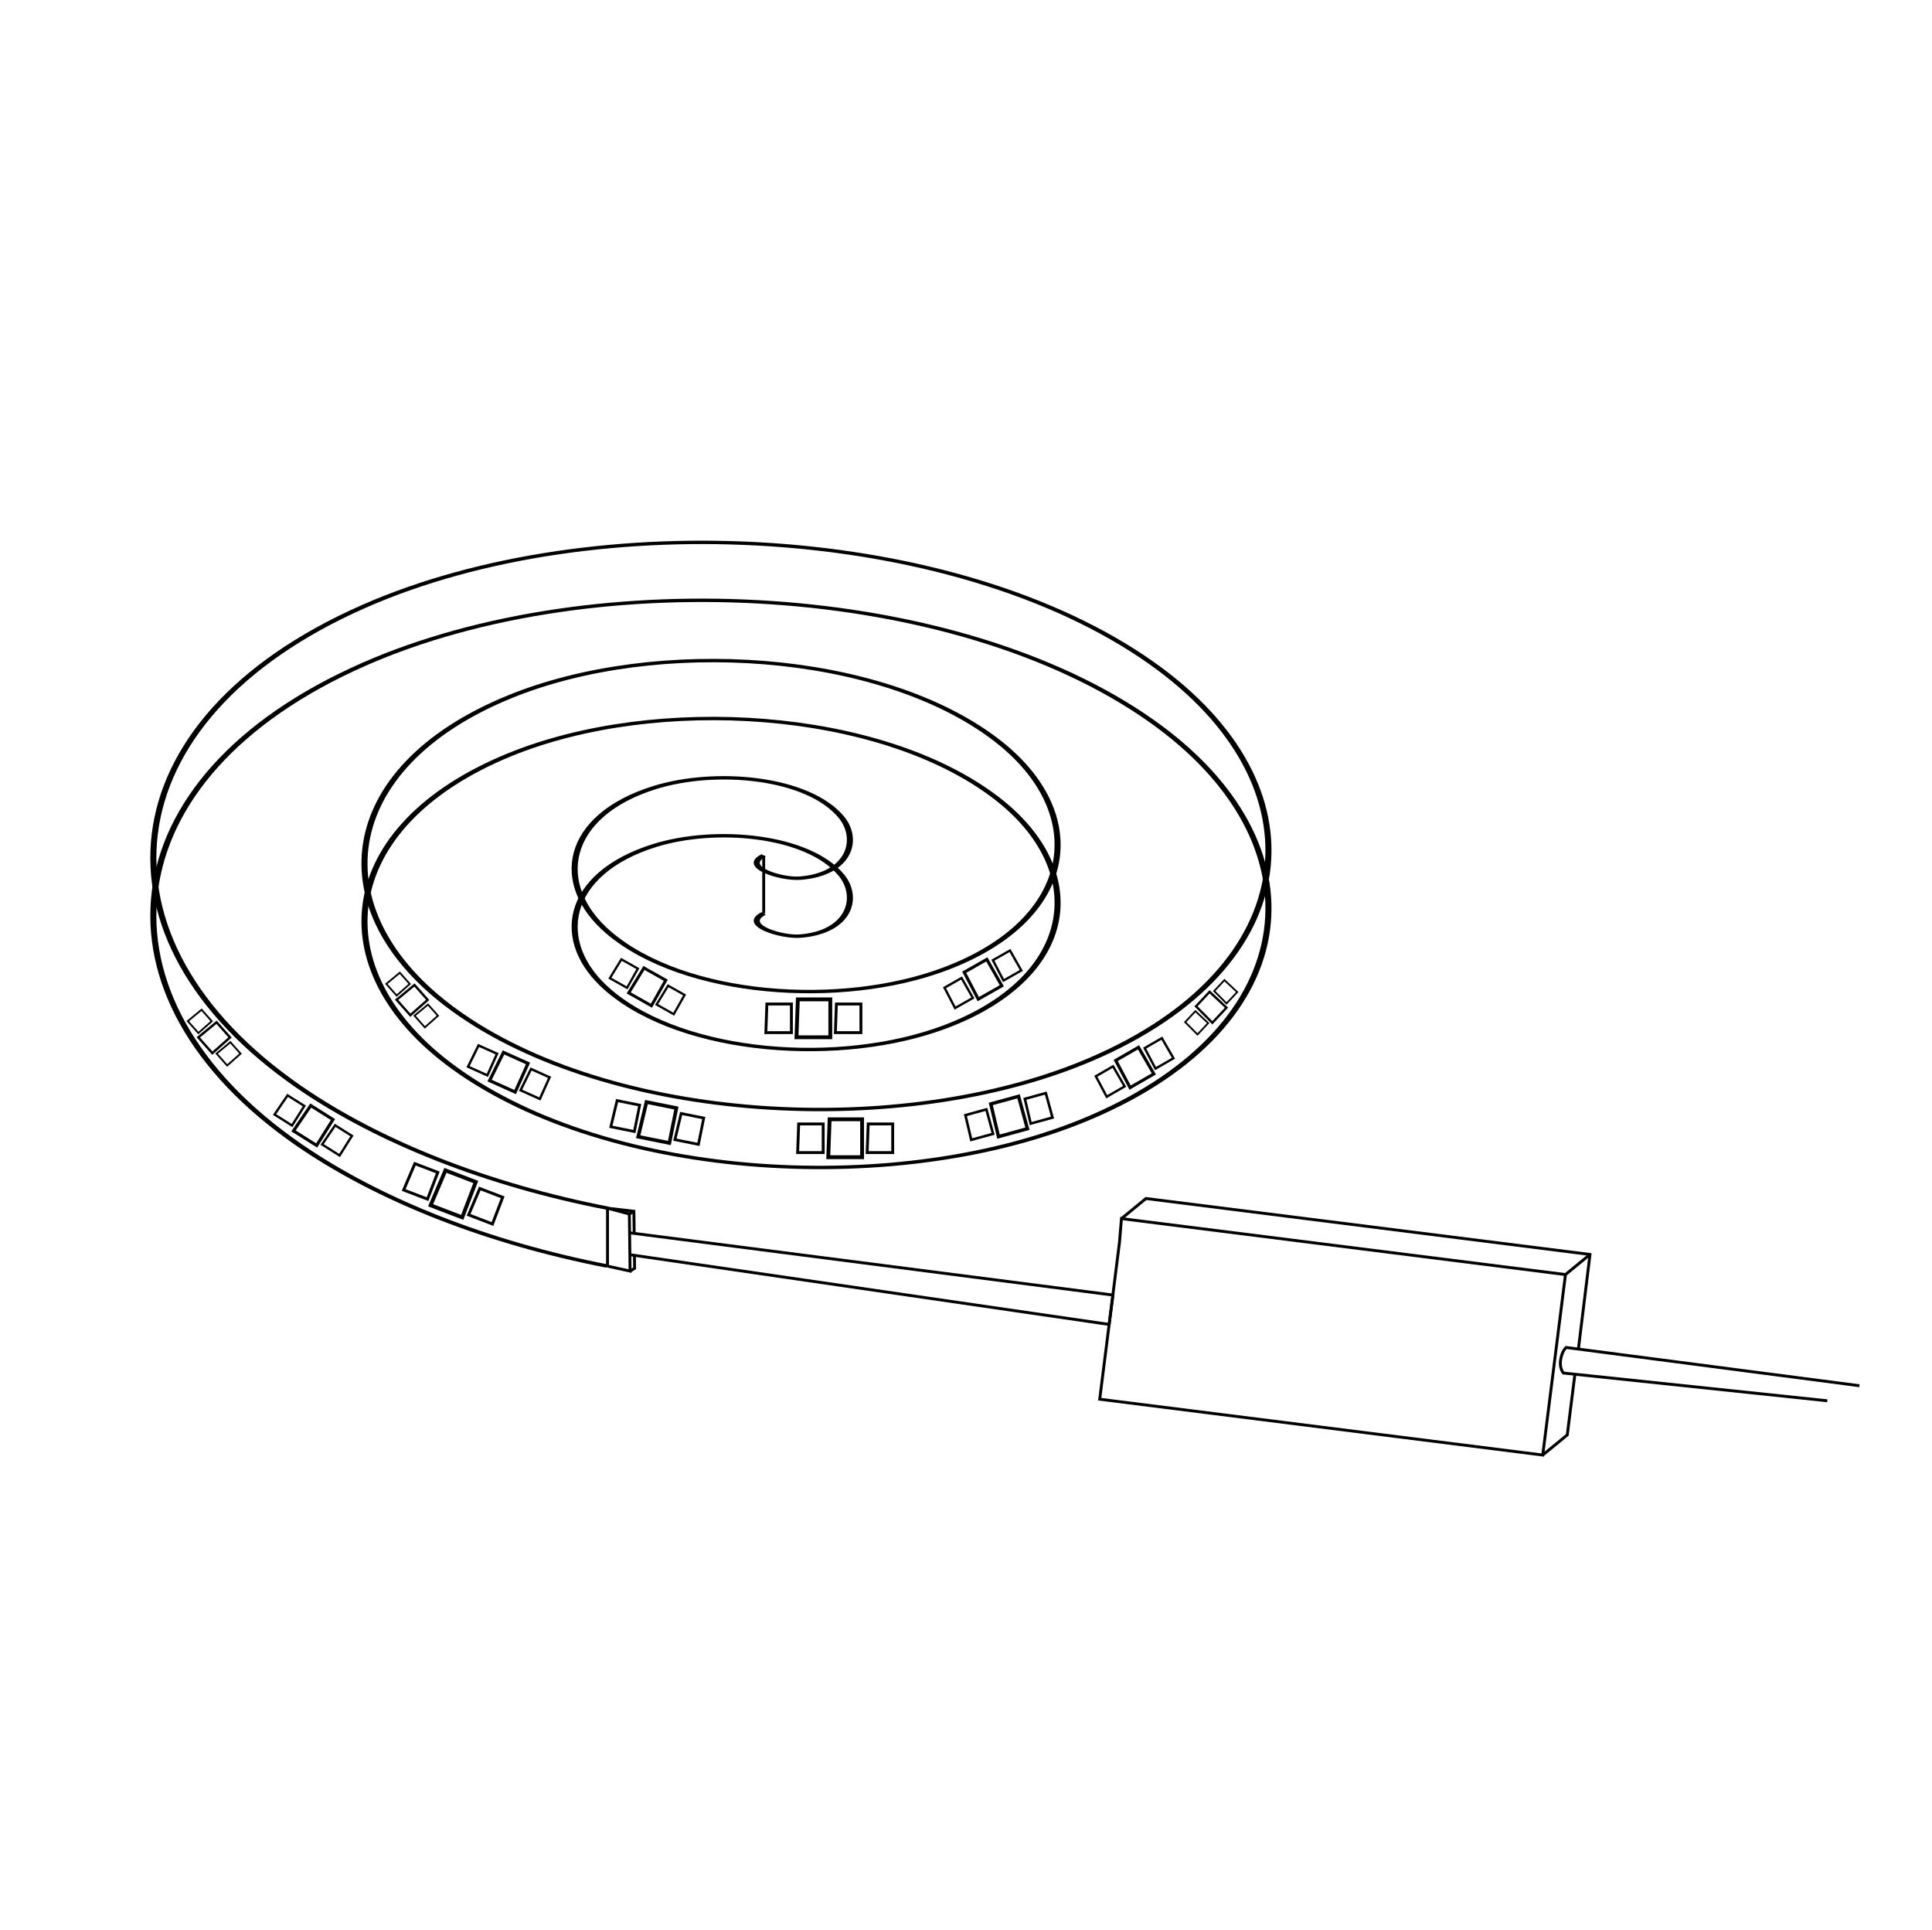
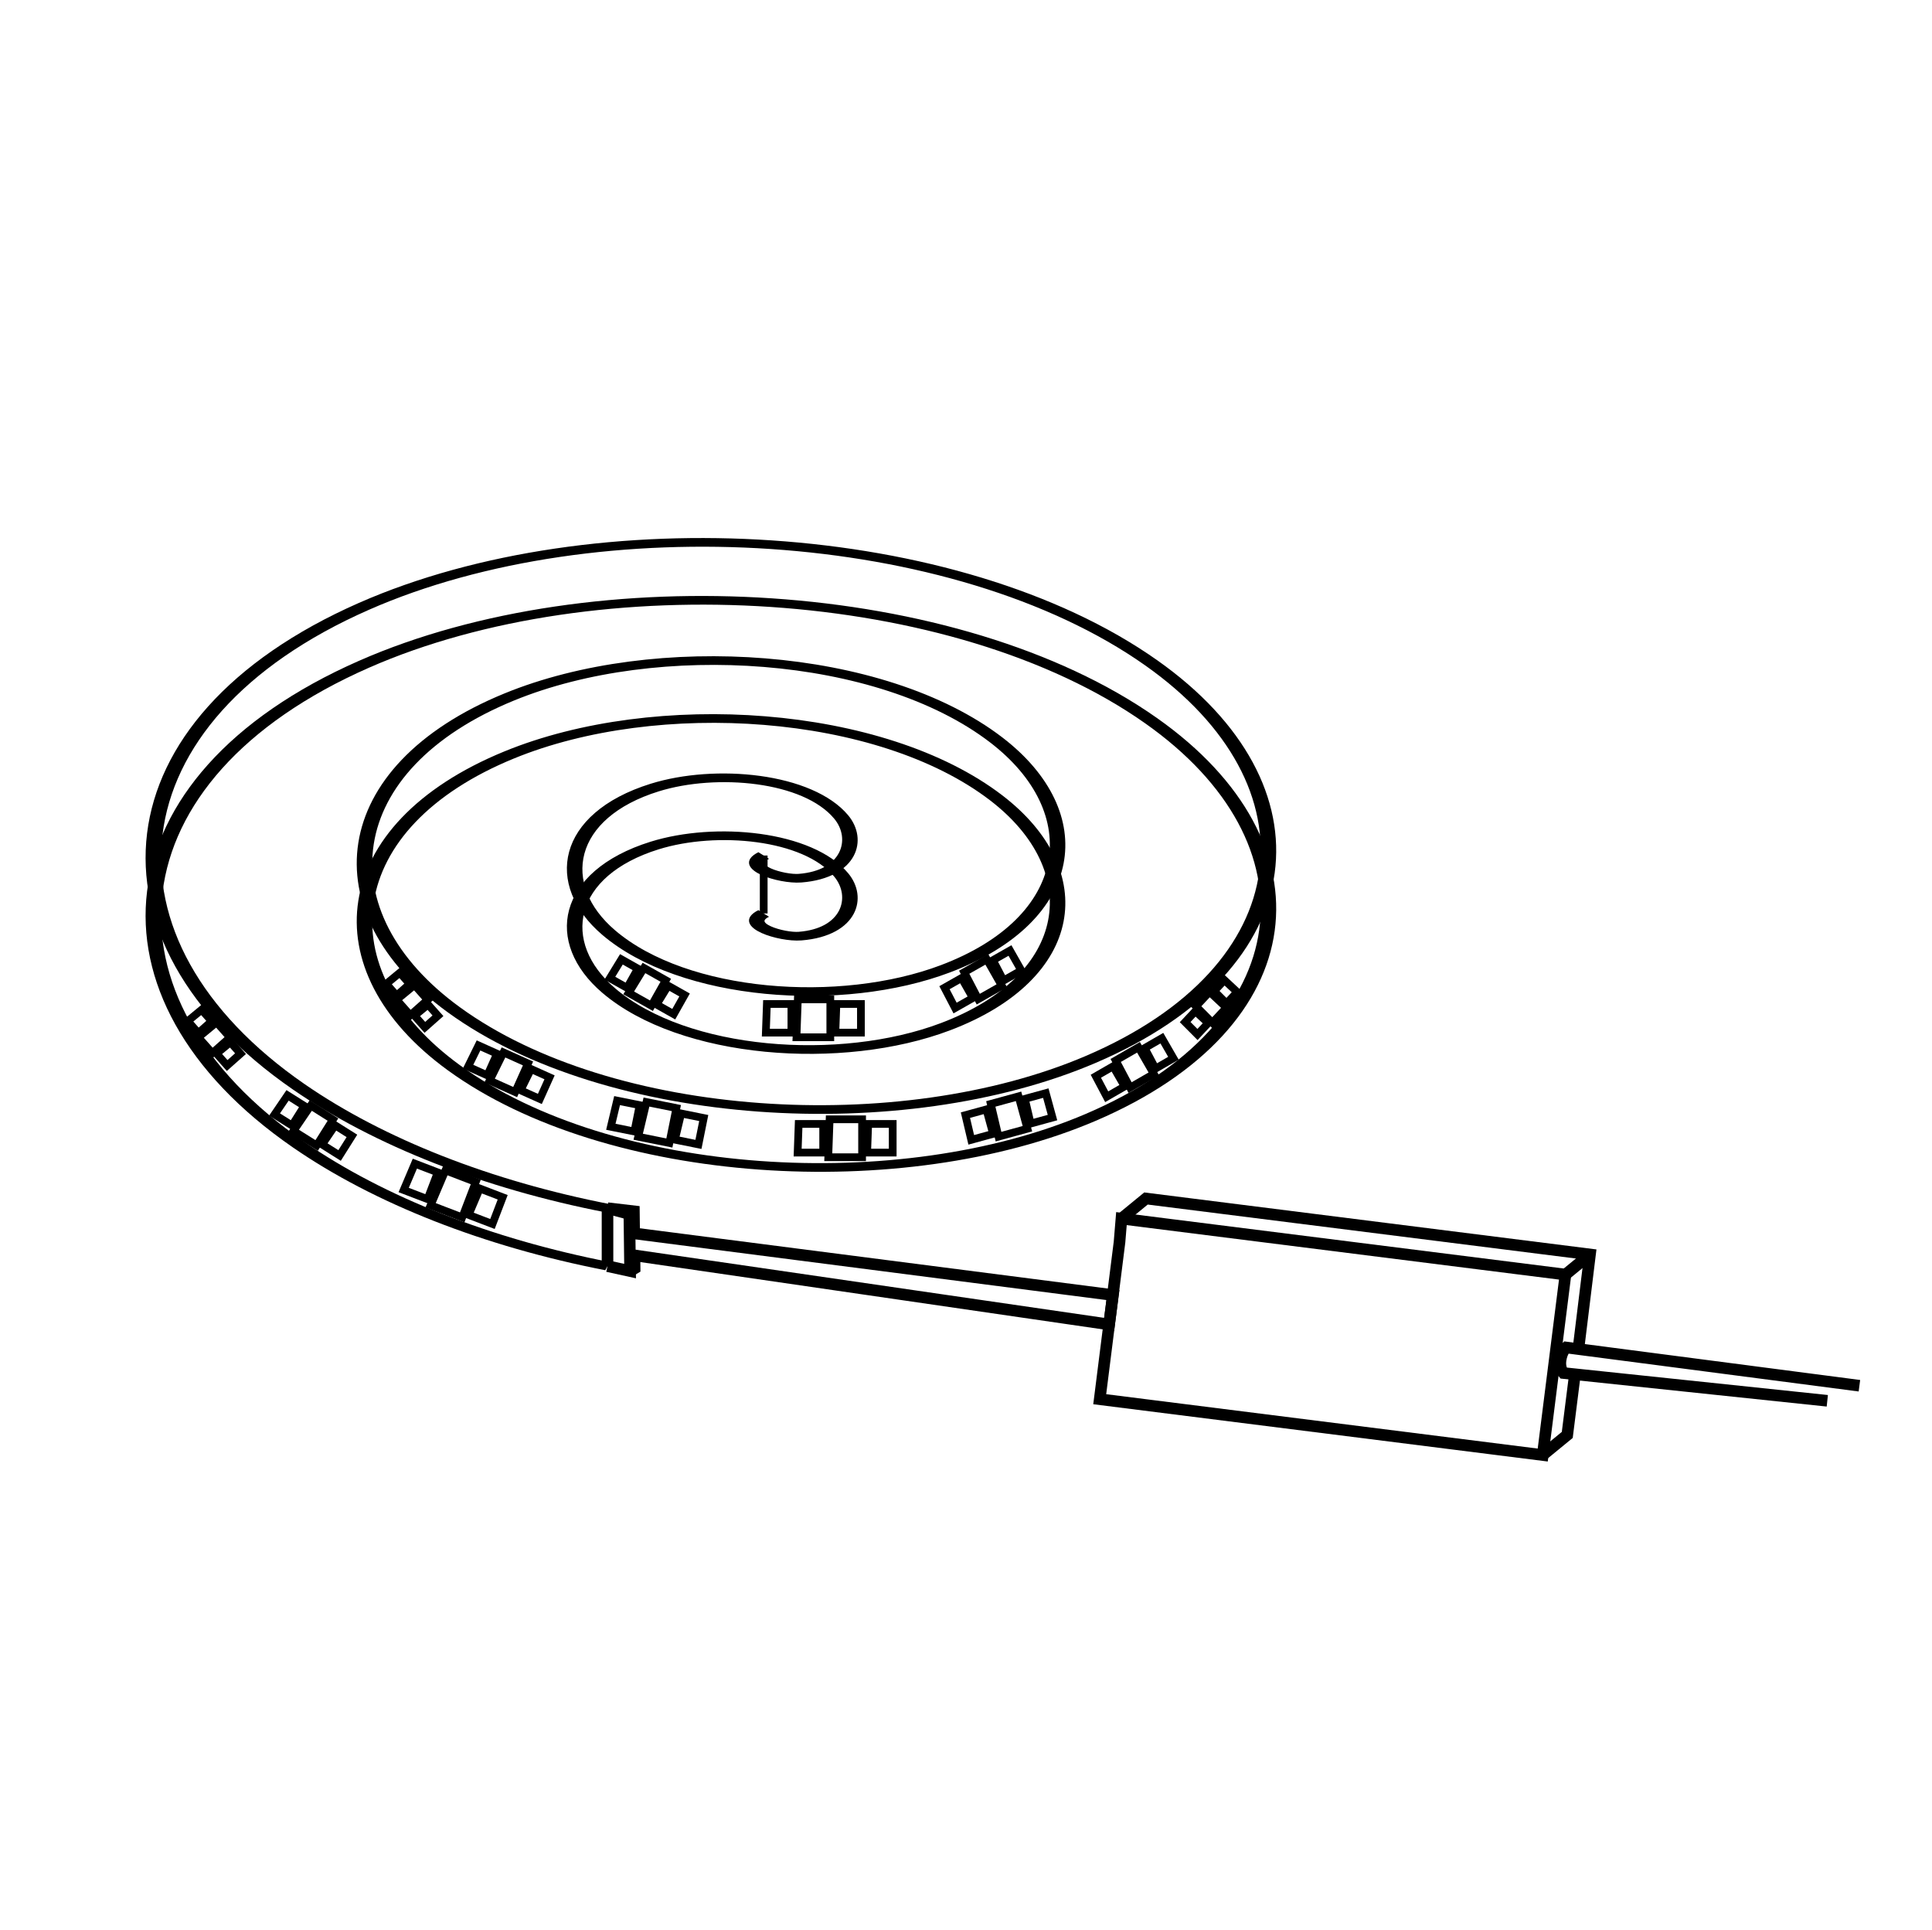
- <svg xmlns="http://www.w3.org/2000/svg" xml:space="preserve" style="enable-background:new 0 0 667 666;" viewBox="0 0 667 666" y="0px" x="0px" id="Layer_1" version="1.1">
+ <svg xmlns="http://www.w3.org/2000/svg" version="1.1" id="Layer_1" x="0px" y="0px" viewBox="0 0 667 666" style="enable-background:new 0 0 667 666;" xml:space="preserve">
  <defs id="defs317">
-     <marker style="overflow:visible" id="Arrow1Send" refX="0" refY="0" orient="auto">
-       <path transform="matrix(-0.2,0,0,-0.2,-1.2,0)" style="fill:#000000;fill-opacity:1;fill-rule:evenodd;stroke:#000000;stroke-width:1pt;stroke-opacity:1" d="M 0,0 5,-5 -12.5,0 5,5 Z" id="path4714" />
+     <marker orient="auto" refY="0" refX="0" id="Arrow1Send" style="overflow:visible">
+       <path id="path4714" d="M 0,0 5,-5 -12.5,0 5,5 Z" style="fill:#000000;fill-opacity:1;fill-rule:evenodd;stroke:#000000;stroke-width:1pt;stroke-opacity:1" transform="matrix(-0.2,0,0,-0.2,-1.2,0)" />
    </marker>
    <clipPath id="clipPath69-0">
-       <path d="m 409.441,126.252 v -43.63 h 147.796 v 43.63" id="path71-2" />
+       <path id="path71-2" d="m 409.441,126.252 v -43.63 h 147.796 v 43.63" />
    </clipPath>
    <clipPath id="clipPath101-1">
-       <path d="m 409.441,126.252 v -43.63 h 147.796 v 43.63" id="path103-6" />
+       <path id="path103-6" d="m 409.441,126.252 v -43.63 h 147.796 v 43.63" />
    </clipPath>
    <clipPath id="clipPath69">
-       <path d="m 409.441,126.252 v -43.63 h 147.796 v 43.63" id="path71" />
+       <path id="path71" d="m 409.441,126.252 v -43.63 h 147.796 v 43.63" />
    </clipPath>
    <clipPath id="clipPath101">
-       <path d="m 409.441,126.252 v -43.63 h 147.796 v 43.63" id="path103" />
+       <path id="path103" d="m 409.441,126.252 v -43.63 h 147.796 v 43.63" />
    </clipPath>
  </defs>
-   <style id="style2" type="text/css">
+   <style type="text/css" id="style2">
	.st0{fill:none;stroke:#000000;stroke-width:2;stroke-linecap:round;stroke-linejoin:round;stroke-miterlimit:10;}
</style>
-   <path transform="matrix(-0.430027,1.130057,2.04157,0.2957948,-502.8596,-70.63864)" d="m 213.769,420.483 c 4.335,-3.028 6.221,4.35 5.034,7.206 -3.219,7.739 -13.768,7.203 -19.445,2.861 -10.155,-7.766 -8.8,-23.011 -0.689,-31.684 11.903,-12.727 32.389,-10.469 43.923,1.483 15.373,15.93 12.171,41.816 -3.655,56.162 -19.915,18.053 -51.266,13.89 -68.401,-5.827 -20.753,-23.879 -15.618,-60.73 7.999,-80.64 27.832,-23.464 70.202,-17.353 92.879,10.171 26.182,31.777 19.091,79.679 -12.343,105.119 -35.718,28.906 -89.161,20.833 -117.358,-14.515 -31.633,-39.655 -22.577,-98.645 16.687,-129.597 43.591,-34.362 108.131,-24.322 141.836,18.859 12.729,16.308 20.449,36.271 22.181,56.875" id="path881" style="fill:none;fill-rule:evenodd;stroke:#000000" />
-   <path style="fill:none;fill-rule:evenodd;stroke:#000000" id="path883" d="m 213.769,420.483 c 4.335,-3.028 6.221,4.35 5.034,7.206 -3.219,7.739 -13.768,7.203 -19.445,2.861 -10.155,-7.766 -8.8,-23.011 -0.689,-31.684 11.903,-12.727 32.389,-10.469 43.923,1.483 15.373,15.93 12.171,41.816 -3.655,56.162 -19.915,18.053 -51.266,13.89 -68.401,-5.827 -20.753,-23.879 -15.618,-60.73 7.999,-80.64 27.832,-23.464 70.202,-17.353 92.879,10.171 26.182,31.777 19.091,79.679 -12.343,105.119 -35.718,28.906 -89.161,20.833 -117.358,-14.515 -31.633,-39.655 -22.577,-98.645 16.687,-129.597 43.591,-34.362 108.131,-24.322 141.836,18.859 12.729,16.308 20.449,36.271 22.181,56.875" transform="matrix(-0.430027,1.130057,2.04157,0.2957948,-502.8596,-50.63864)" />
-   <path id="path885" d="m 209.736,437.045 v -20" style="fill:none;stroke:#000000;stroke-width:1px;stroke-linecap:butt;stroke-linejoin:miter;stroke-opacity:1" />
-   <path id="path887" d="m 263.659,315.309 v -20" style="fill:none;stroke:#000000;stroke-width:1px;stroke-linecap:butt;stroke-linejoin:miter;stroke-opacity:1" />
-   <path id="path889" d="m 209.736,417.045 7.544,2.006 0.249,19.705 -7.793,-1.711" style="fill:none;stroke:#000000;stroke-width:1px;stroke-linecap:butt;stroke-linejoin:miter;stroke-opacity:1" />
-   <path id="path891" d="m 217.291,425.532 166.947,21.496 -1.323,10.142 -165.659,-24.101" style="fill:none;stroke:#000000;stroke-width:1px;stroke-linecap:butt;stroke-linejoin:miter;stroke-opacity:1" />
-   <path id="path895" d="m 386.502,428.733 -6.836,54.248 152.944,19.272 7.85,-62.298 -153.294,-19.316 z" style="fill:none;stroke:#000000;stroke-width:1px;stroke-linecap:butt;stroke-linejoin:miter;stroke-opacity:1" />
-   <path style="fill:none;stroke:#000000;stroke-width:1px;stroke-linecap:butt;stroke-linejoin:miter;stroke-opacity:1" d="m 532.61,502.253 8.469,-6.942 2.626,-20.842 m 1.191,-8.57 4.033,-32.885 -153.294,-19.316 -8.469,6.942" id="path897" />
-   <path id="path899" d="m 548.929,433.013 c -8.469,6.942 -8.469,6.942 -8.469,6.942" style="fill:none;stroke:#000000;stroke-width:1px;stroke-linecap:butt;stroke-linejoin:miter;stroke-opacity:1" />
-   <path style="fill:none;stroke:#000000;stroke-width:1px;stroke-linecap:butt;stroke-linejoin:miter;stroke-opacity:1" d="m 630.854,483.526 -91.11,-9.583 c 0,0 -1.392,-1.546 -0.985,-4.407 0.449,-3.159 1.925,-4.414 1.925,-4.414 l 101.256,13.206" id="path901" />
-   <path style="fill:none;stroke:#000000;stroke-width:1px;stroke-linecap:butt;stroke-linejoin:miter;stroke-opacity:1" d="m 209.736,417.045 9.107,1.066 0.097,7.677 m 0.095,7.482 c 0.019,1.515 0.058,4.546 0.058,4.546 l -1.563,0.94" id="path903" />
-   <path id="path905" d="m 218.843,418.111 -1.563,0.94" style="fill:none;stroke:#000000;stroke-width:1px;stroke-linecap:butt;stroke-linejoin:miter;stroke-opacity:1" />
-   <g transform="rotate(20.95052,326.0066,466.0697)" id="g924">
-     <path id="path918" d="m 132.283,471.28 h 8.466 v 9.877 h -8.819 z" style="fill:none;stroke:#000000;stroke-width:1px;stroke-linecap:butt;stroke-linejoin:miter;stroke-opacity:1" />
-     <path style="fill:none;stroke:#000000;stroke-width:1.324px;stroke-linecap:butt;stroke-linejoin:miter;stroke-opacity:1" d="m 142.97,469.678 h 11.212 v 13.08 h -11.679 z" id="path920" />
-     <path id="path922" d="m 156.283,471.28 h 8.466 v 9.877 h -8.819 z" style="fill:none;stroke:#000000;stroke-width:1px;stroke-linecap:butt;stroke-linejoin:miter;stroke-opacity:1" />
+   <path style="fill:none;fill-rule:evenodd;stroke:#000000;stroke-width:2.564;stroke-miterlimit:4;stroke-dasharray:none" id="path881" d="m 213.769,420.483 c 4.335,-3.028 6.221,4.35 5.034,7.206 -3.219,7.739 -13.768,7.203 -19.445,2.861 -10.155,-7.766 -8.8,-23.011 -0.689,-31.684 11.903,-12.727 32.389,-10.469 43.923,1.483 15.373,15.93 12.171,41.816 -3.655,56.162 -19.915,18.053 -51.266,13.89 -68.401,-5.827 -20.753,-23.879 -15.618,-60.73 7.999,-80.64 27.832,-23.464 70.202,-17.353 92.879,10.171 26.182,31.777 19.091,79.679 -12.343,105.119 -35.718,28.906 -89.161,20.833 -117.358,-14.515 -31.633,-39.655 -22.577,-98.645 16.687,-129.597 43.591,-34.362 108.131,-24.322 141.836,18.859 12.729,16.308 20.449,36.271 22.181,56.875" transform="matrix(-0.430027,1.130057,2.04157,0.2957948,-502.8596,-70.63864)" />
+   <path transform="matrix(-0.430027,1.130057,2.04157,0.2957948,-502.8596,-50.63864)" d="m 213.769,420.483 c 4.335,-3.028 6.221,4.35 5.034,7.206 -3.219,7.739 -13.768,7.203 -19.445,2.861 -10.155,-7.766 -8.8,-23.011 -0.689,-31.684 11.903,-12.727 32.389,-10.469 43.923,1.483 15.373,15.93 12.171,41.816 -3.655,56.162 -19.915,18.053 -51.266,13.89 -68.401,-5.827 -20.753,-23.879 -15.618,-60.73 7.999,-80.64 27.832,-23.464 70.202,-17.353 92.879,10.171 26.182,31.777 19.091,79.679 -12.343,105.119 -35.718,28.906 -89.161,20.833 -117.358,-14.515 -31.633,-39.655 -22.577,-98.645 16.687,-129.597 43.591,-34.362 108.131,-24.322 141.836,18.859 12.729,16.308 20.449,36.271 22.181,56.875" id="path883" style="fill:none;fill-rule:evenodd;stroke:#000000;stroke-width:2.564;stroke-miterlimit:4;stroke-dasharray:none" />
+   <path style="fill:none;stroke:#000000;stroke-width:4;stroke-linecap:butt;stroke-linejoin:miter;stroke-opacity:1;stroke-miterlimit:4;stroke-dasharray:none" d="m 209.736,437.045 v -20" id="path885" />
+   <path style="fill:none;stroke:#000000;stroke-width:2.667;stroke-linecap:butt;stroke-linejoin:miter;stroke-opacity:1;stroke-miterlimit:4;stroke-dasharray:none" d="m 263.659,315.309 v -20" id="path887" />
+   <path style="fill:none;stroke:#000000;stroke-width:4;stroke-linecap:butt;stroke-linejoin:miter;stroke-opacity:1;stroke-miterlimit:4;stroke-dasharray:none" d="m 209.736,417.045 7.544,2.006 0.249,19.705 -7.793,-1.711" id="path889" />
+   <path style="fill:none;stroke:#000000;stroke-width:4;stroke-linecap:butt;stroke-linejoin:miter;stroke-opacity:1;stroke-miterlimit:4;stroke-dasharray:none" d="m 217.291,425.532 166.947,21.496 -1.323,10.142 -165.659,-24.101" id="path891" />
+   <path style="fill:none;stroke:#000000;stroke-width:4;stroke-linecap:butt;stroke-linejoin:miter;stroke-opacity:1;stroke-miterlimit:4;stroke-dasharray:none" d="m 386.502,428.733 -6.836,54.248 152.944,19.272 7.85,-62.298 -153.294,-19.316 z" id="path895" />
+   <path id="path897" d="m 532.61,502.253 8.469,-6.942 2.626,-20.842 m 1.191,-8.57 4.033,-32.885 -153.294,-19.316 -8.469,6.942" style="fill:none;stroke:#000000;stroke-width:4;stroke-linecap:butt;stroke-linejoin:miter;stroke-opacity:1;stroke-miterlimit:4;stroke-dasharray:none" />
+   <path style="fill:none;stroke:#000000;stroke-width:4;stroke-linecap:butt;stroke-linejoin:miter;stroke-opacity:1;stroke-miterlimit:4;stroke-dasharray:none" d="m 548.929,433.013 c -8.469,6.942 -8.469,6.942 -8.469,6.942" id="path899" />
+   <path id="path901" d="m 630.854,483.526 -91.11,-9.583 c 0,0 -1.392,-1.546 -0.985,-4.407 0.449,-3.159 1.925,-4.414 1.925,-4.414 l 101.256,13.206" style="fill:none;stroke:#000000;stroke-width:4;stroke-linecap:butt;stroke-linejoin:miter;stroke-opacity:1;stroke-miterlimit:4;stroke-dasharray:none" />
+   <path id="path903" d="m 209.736,417.045 9.107,1.066 0.097,7.677 m 0.095,7.482 c 0.019,1.515 0.058,4.546 0.058,4.546 l -1.563,0.94" style="fill:none;stroke:#000000;stroke-width:4;stroke-linecap:butt;stroke-linejoin:miter;stroke-opacity:1;stroke-miterlimit:4;stroke-dasharray:none" />
+   <path style="fill:none;stroke:#000000;stroke-width:2.667;stroke-linecap:butt;stroke-linejoin:miter;stroke-opacity:1;stroke-miterlimit:4;stroke-dasharray:none" d="m 218.843,418.111 -1.563,0.94" id="path905" />
+   <g style="stroke-width:2.667;stroke-miterlimit:4;stroke-dasharray:none" id="g924" transform="rotate(20.95052,326.0066,466.0697)">
+     <path style="fill:none;stroke:#000000;stroke-width:2.667;stroke-linecap:butt;stroke-linejoin:miter;stroke-opacity:1;stroke-miterlimit:4;stroke-dasharray:none" d="m 132.283,471.28 h 8.466 v 9.877 h -8.819 z" id="path918" />
+     <path id="path920" d="m 142.97,469.678 h 11.212 v 13.08 h -11.679 z" style="fill:none;stroke:#000000;stroke-width:2.667;stroke-linecap:butt;stroke-linejoin:miter;stroke-opacity:1;stroke-miterlimit:4;stroke-dasharray:none" />
+     <path style="fill:none;stroke:#000000;stroke-width:2.667;stroke-linecap:butt;stroke-linejoin:miter;stroke-opacity:1;stroke-miterlimit:4;stroke-dasharray:none" d="m 156.283,471.28 h 8.466 v 9.877 h -8.819 z" id="path922" />
  </g>
-   <g id="g932" transform="matrix(0.6842876,0.4308227,-0.4308227,0.6842876,211.7965,-1.377378)">
-     <path style="fill:none;stroke:#000000;stroke-width:1px;stroke-linecap:butt;stroke-linejoin:miter;stroke-opacity:1" d="m 132.283,471.28 h 8.466 v 9.877 h -8.819 z" id="path926" />
-     <path id="path928" d="m 142.97,469.678 h 11.212 v 13.08 h -11.679 z" style="fill:none;stroke:#000000;stroke-width:1.324px;stroke-linecap:butt;stroke-linejoin:miter;stroke-opacity:1" />
-     <path style="fill:none;stroke:#000000;stroke-width:1px;stroke-linecap:butt;stroke-linejoin:miter;stroke-opacity:1" d="m 156.283,471.28 h 8.466 v 9.877 h -8.819 z" id="path930" />
+   <g style="stroke-width:3.298;stroke-miterlimit:4;stroke-dasharray:none" transform="matrix(0.6842876,0.4308227,-0.4308227,0.6842876,211.7965,-1.377378)" id="g932">
+     <path id="path926" d="m 132.283,471.28 h 8.466 v 9.877 h -8.819 z" style="fill:none;stroke:#000000;stroke-width:3.298;stroke-linecap:butt;stroke-linejoin:miter;stroke-opacity:1;stroke-miterlimit:4;stroke-dasharray:none" />
+     <path style="fill:none;stroke:#000000;stroke-width:3.298;stroke-linecap:butt;stroke-linejoin:miter;stroke-opacity:1;stroke-miterlimit:4;stroke-dasharray:none" d="m 142.97,469.678 h 11.212 v 13.08 h -11.679 z" id="path928" />
+     <path id="path930" d="m 156.283,471.28 h 8.466 v 9.877 h -8.819 z" style="fill:none;stroke:#000000;stroke-width:3.298;stroke-linecap:butt;stroke-linejoin:miter;stroke-opacity:1;stroke-miterlimit:4;stroke-dasharray:none" />
  </g>
-   <g transform="matrix(0.4141973,0.4669666,-0.4669666,0.4141973,234.8724,91.56809)" id="g940">
-     <path id="path934" d="m 132.283,471.28 h 8.466 v 9.877 h -8.819 z" style="fill:none;stroke:#000000;stroke-width:1px;stroke-linecap:butt;stroke-linejoin:miter;stroke-opacity:1" />
-     <path style="fill:none;stroke:#000000;stroke-width:1.324px;stroke-linecap:butt;stroke-linejoin:miter;stroke-opacity:1" d="m 142.97,469.678 h 11.212 v 13.08 h -11.679 z" id="path936" />
-     <path id="path938" d="m 156.283,471.28 h 8.466 v 9.877 h -8.819 z" style="fill:none;stroke:#000000;stroke-width:1px;stroke-linecap:butt;stroke-linejoin:miter;stroke-opacity:1" />
+   <g style="stroke-width:4.272;stroke-miterlimit:4;stroke-dasharray:none" id="g940" transform="matrix(0.4141973,0.4669666,-0.4669666,0.4141973,234.8724,91.56809)">
+     <path style="fill:none;stroke:#000000;stroke-width:4.272;stroke-linecap:butt;stroke-linejoin:miter;stroke-opacity:1;stroke-miterlimit:4;stroke-dasharray:none" d="m 132.283,471.28 h 8.466 v 9.877 h -8.819 z" id="path934" />
+     <path id="path936" d="m 142.97,469.678 h 11.212 v 13.08 h -11.679 z" style="fill:none;stroke:#000000;stroke-width:4.272;stroke-linecap:butt;stroke-linejoin:miter;stroke-opacity:1;stroke-miterlimit:4;stroke-dasharray:none" />
+     <path style="fill:none;stroke:#000000;stroke-width:4.272;stroke-linecap:butt;stroke-linejoin:miter;stroke-opacity:1;stroke-miterlimit:4;stroke-dasharray:none" d="m 156.283,471.28 h 8.466 v 9.877 h -8.819 z" id="path938" />
  </g>
-   <g transform="translate(132.472,-124.7174)" id="g948">
-     <path id="path942" d="m 132.283,471.28 h 8.466 v 9.877 h -8.819 z" style="fill:none;stroke:#000000;stroke-width:1px;stroke-linecap:butt;stroke-linejoin:miter;stroke-opacity:1" />
-     <path style="fill:none;stroke:#000000;stroke-width:1.324px;stroke-linecap:butt;stroke-linejoin:miter;stroke-opacity:1" d="m 142.97,469.678 h 11.212 v 13.08 h -11.679 z" id="path944" />
-     <path id="path946" d="m 156.283,471.28 h 8.466 v 9.877 h -8.819 z" style="fill:none;stroke:#000000;stroke-width:1px;stroke-linecap:butt;stroke-linejoin:miter;stroke-opacity:1" />
+   <g style="stroke-width:2.667;stroke-miterlimit:4;stroke-dasharray:none" id="g948" transform="translate(132.472,-124.7174)">
+     <path style="fill:none;stroke:#000000;stroke-width:2.667;stroke-linecap:butt;stroke-linejoin:miter;stroke-opacity:1;stroke-miterlimit:4;stroke-dasharray:none" d="m 132.283,471.28 h 8.466 v 9.877 h -8.819 z" id="path942" />
+     <path id="path944" d="m 142.97,469.678 h 11.212 v 13.08 h -11.679 z" style="fill:none;stroke:#000000;stroke-width:2.667;stroke-linecap:butt;stroke-linejoin:miter;stroke-opacity:1;stroke-miterlimit:4;stroke-dasharray:none" />
+     <path style="fill:none;stroke:#000000;stroke-width:2.667;stroke-linecap:butt;stroke-linejoin:miter;stroke-opacity:1;stroke-miterlimit:4;stroke-dasharray:none" d="m 156.283,471.28 h 8.466 v 9.877 h -8.819 z" id="path946" />
  </g>
-   <g id="g956" transform="matrix(0.6718874,0.3787737,-0.3787737,0.6718874,304.1599,-35.60572)">
-     <path style="fill:none;stroke:#000000;stroke-width:1px;stroke-linecap:butt;stroke-linejoin:miter;stroke-opacity:1" d="m 132.283,471.28 h 8.466 v 9.877 h -8.819 z" id="path950" />
-     <path id="path952" d="m 142.97,469.678 h 11.212 v 13.08 h -11.679 z" style="fill:none;stroke:#000000;stroke-width:1.324px;stroke-linecap:butt;stroke-linejoin:miter;stroke-opacity:1" />
-     <path style="fill:none;stroke:#000000;stroke-width:1px;stroke-linecap:butt;stroke-linejoin:miter;stroke-opacity:1" d="m 156.283,471.28 h 8.466 v 9.877 h -8.819 z" id="path954" />
+   <g style="stroke-width:3.457;stroke-miterlimit:4;stroke-dasharray:none" transform="matrix(0.6718874,0.3787737,-0.3787737,0.6718874,304.1599,-35.60572)" id="g956">
+     <path id="path950" d="m 132.283,471.28 h 8.466 v 9.877 h -8.819 z" style="fill:none;stroke:#000000;stroke-width:3.457;stroke-linecap:butt;stroke-linejoin:miter;stroke-opacity:1;stroke-miterlimit:4;stroke-dasharray:none" />
+     <path style="fill:none;stroke:#000000;stroke-width:3.457;stroke-linecap:butt;stroke-linejoin:miter;stroke-opacity:1;stroke-miterlimit:4;stroke-dasharray:none" d="m 142.97,469.678 h 11.212 v 13.08 h -11.679 z" id="path952" />
+     <path id="path954" d="m 156.283,471.28 h 8.466 v 9.877 h -8.819 z" style="fill:none;stroke:#000000;stroke-width:3.457;stroke-linecap:butt;stroke-linejoin:miter;stroke-opacity:1;stroke-miterlimit:4;stroke-dasharray:none" />
  </g>
-   <g id="g964" transform="matrix(0.6965718,-0.3954959,0.3954959,0.6965718,47.537,64.97376)">
-     <path style="fill:none;stroke:#000000;stroke-width:1px;stroke-linecap:butt;stroke-linejoin:miter;stroke-opacity:1" d="m 132.283,471.28 h 8.466 v 9.877 h -8.819 z" id="path958" />
-     <path id="path960" d="m 142.97,469.678 h 11.212 v 13.08 h -11.679 z" style="fill:none;stroke:#000000;stroke-width:1.324px;stroke-linecap:butt;stroke-linejoin:miter;stroke-opacity:1" />
-     <path style="fill:none;stroke:#000000;stroke-width:1px;stroke-linecap:butt;stroke-linejoin:miter;stroke-opacity:1" d="m 156.283,471.28 h 8.466 v 9.877 h -8.819 z" id="path962" />
+   <g style="stroke-width:3.329;stroke-miterlimit:4;stroke-dasharray:none" transform="matrix(0.6965718,-0.3954959,0.3954959,0.6965718,47.537,64.97376)" id="g964">
+     <path id="path958" d="m 132.283,471.28 h 8.466 v 9.877 h -8.819 z" style="fill:none;stroke:#000000;stroke-width:3.329;stroke-linecap:butt;stroke-linejoin:miter;stroke-opacity:1;stroke-miterlimit:4;stroke-dasharray:none" />
+     <path style="fill:none;stroke:#000000;stroke-width:3.329;stroke-linecap:butt;stroke-linejoin:miter;stroke-opacity:1;stroke-miterlimit:4;stroke-dasharray:none" d="m 142.97,469.678 h 11.212 v 13.08 h -11.679 z" id="path960" />
+     <path id="path962" d="m 156.283,471.28 h 8.466 v 9.877 h -8.819 z" style="fill:none;stroke:#000000;stroke-width:3.329;stroke-linecap:butt;stroke-linejoin:miter;stroke-opacity:1;stroke-miterlimit:4;stroke-dasharray:none" />
  </g>
-   <g id="g972" transform="translate(143.4471,-83.31126)">
-     <path style="fill:none;stroke:#000000;stroke-width:1px;stroke-linecap:butt;stroke-linejoin:miter;stroke-opacity:1" d="m 132.283,471.28 h 8.466 v 9.877 h -8.819 z" id="path966" />
-     <path id="path968" d="m 142.97,469.678 h 11.212 v 13.08 h -11.679 z" style="fill:none;stroke:#000000;stroke-width:1.324px;stroke-linecap:butt;stroke-linejoin:miter;stroke-opacity:1" />
-     <path style="fill:none;stroke:#000000;stroke-width:1px;stroke-linecap:butt;stroke-linejoin:miter;stroke-opacity:1" d="m 156.283,471.28 h 8.466 v 9.877 h -8.819 z" id="path970" />
+   <g style="stroke-width:2.667;stroke-miterlimit:4;stroke-dasharray:none" transform="translate(143.4471,-83.31126)" id="g972">
+     <path id="path966" d="m 132.283,471.28 h 8.466 v 9.877 h -8.819 z" style="fill:none;stroke:#000000;stroke-width:2.667;stroke-linecap:butt;stroke-linejoin:miter;stroke-opacity:1;stroke-miterlimit:4;stroke-dasharray:none" />
+     <path style="fill:none;stroke:#000000;stroke-width:2.667;stroke-linecap:butt;stroke-linejoin:miter;stroke-opacity:1;stroke-miterlimit:4;stroke-dasharray:none" d="m 142.97,469.678 h 11.212 v 13.08 h -11.679 z" id="path968" />
+     <path id="path970" d="m 156.283,471.28 h 8.466 v 9.877 h -8.819 z" style="fill:none;stroke:#000000;stroke-width:2.667;stroke-linecap:butt;stroke-linejoin:miter;stroke-opacity:1;stroke-miterlimit:4;stroke-dasharray:none" />
  </g>
-   <g transform="matrix(0.9215462,0.185288,-0.185288,0.9215462,178.4572,-78.91001)" id="g980">
-     <path id="path974" d="m 132.283,471.28 h 8.466 v 9.877 h -8.819 z" style="fill:none;stroke:#000000;stroke-width:1px;stroke-linecap:butt;stroke-linejoin:miter;stroke-opacity:1" />
-     <path style="fill:none;stroke:#000000;stroke-width:1.324px;stroke-linecap:butt;stroke-linejoin:miter;stroke-opacity:1" d="m 142.97,469.678 h 11.212 v 13.08 h -11.679 z" id="path976" />
-     <path id="path978" d="m 156.283,471.28 h 8.466 v 9.877 h -8.819 z" style="fill:none;stroke:#000000;stroke-width:1px;stroke-linecap:butt;stroke-linejoin:miter;stroke-opacity:1" />
+   <g style="stroke-width:2.837;stroke-miterlimit:4;stroke-dasharray:none" id="g980" transform="matrix(0.9215462,0.185288,-0.185288,0.9215462,178.4572,-78.91001)">
+     <path style="fill:none;stroke:#000000;stroke-width:2.837;stroke-linecap:butt;stroke-linejoin:miter;stroke-opacity:1;stroke-miterlimit:4;stroke-dasharray:none" d="m 132.283,471.28 h 8.466 v 9.877 h -8.819 z" id="path974" />
+     <path id="path976" d="m 142.97,469.678 h 11.212 v 13.08 h -11.679 z" style="fill:none;stroke:#000000;stroke-width:2.837;stroke-linecap:butt;stroke-linejoin:miter;stroke-opacity:1;stroke-miterlimit:4;stroke-dasharray:none" />
+     <path style="fill:none;stroke:#000000;stroke-width:2.837;stroke-linecap:butt;stroke-linejoin:miter;stroke-opacity:1;stroke-miterlimit:4;stroke-dasharray:none" d="m 156.283,471.28 h 8.466 v 9.877 h -8.819 z" id="path978" />
  </g>
-   <g transform="matrix(0.854736,-0.2340926,0.2340926,0.854736,109.9096,13.07246)" id="g988">
-     <path id="path982" d="m 132.283,471.28 h 8.466 v 9.877 h -8.819 z" style="fill:none;stroke:#000000;stroke-width:1px;stroke-linecap:butt;stroke-linejoin:miter;stroke-opacity:1" />
-     <path style="fill:none;stroke:#000000;stroke-width:1.324px;stroke-linecap:butt;stroke-linejoin:miter;stroke-opacity:1" d="m 142.97,469.678 h 11.212 v 13.08 h -11.679 z" id="path984" />
-     <path id="path986" d="m 156.283,471.28 h 8.466 v 9.877 h -8.819 z" style="fill:none;stroke:#000000;stroke-width:1px;stroke-linecap:butt;stroke-linejoin:miter;stroke-opacity:1" />
+   <g style="stroke-width:3.009;stroke-miterlimit:4;stroke-dasharray:none" id="g988" transform="matrix(0.854736,-0.2340926,0.2340926,0.854736,109.9096,13.07246)">
+     <path style="fill:none;stroke:#000000;stroke-width:3.009;stroke-linecap:butt;stroke-linejoin:miter;stroke-opacity:1;stroke-miterlimit:4;stroke-dasharray:none" d="m 132.283,471.28 h 8.466 v 9.877 h -8.819 z" id="path982" />
+     <path id="path984" d="m 142.97,469.678 h 11.212 v 13.08 h -11.679 z" style="fill:none;stroke:#000000;stroke-width:3.009;stroke-linecap:butt;stroke-linejoin:miter;stroke-opacity:1;stroke-miterlimit:4;stroke-dasharray:none" />
+     <path style="fill:none;stroke:#000000;stroke-width:3.009;stroke-linecap:butt;stroke-linejoin:miter;stroke-opacity:1;stroke-miterlimit:4;stroke-dasharray:none" d="m 156.283,471.28 h 8.466 v 9.877 h -8.819 z" id="path986" />
  </g>
-   <g id="g996" transform="matrix(0.4056976,0.457384,-0.457384,0.4056976,299.9149,84.06844)">
-     <path style="fill:none;stroke:#000000;stroke-width:1px;stroke-linecap:butt;stroke-linejoin:miter;stroke-opacity:1" d="m 132.283,471.28 h 8.466 v 9.877 h -8.819 z" id="path990" />
-     <path id="path992" d="m 142.97,469.678 h 11.212 v 13.08 h -11.679 z" style="fill:none;stroke:#000000;stroke-width:1.324px;stroke-linecap:butt;stroke-linejoin:miter;stroke-opacity:1" />
-     <path style="fill:none;stroke:#000000;stroke-width:1px;stroke-linecap:butt;stroke-linejoin:miter;stroke-opacity:1" d="m 156.283,471.28 h 8.466 v 9.877 h -8.819 z" id="path994" />
+   <g style="stroke-width:4.362;stroke-miterlimit:4;stroke-dasharray:none" transform="matrix(0.4056976,0.457384,-0.457384,0.4056976,299.9149,84.06844)" id="g996">
+     <path id="path990" d="m 132.283,471.28 h 8.466 v 9.877 h -8.819 z" style="fill:none;stroke:#000000;stroke-width:4.362;stroke-linecap:butt;stroke-linejoin:miter;stroke-opacity:1;stroke-miterlimit:4;stroke-dasharray:none" />
+     <path style="fill:none;stroke:#000000;stroke-width:4.362;stroke-linecap:butt;stroke-linejoin:miter;stroke-opacity:1;stroke-miterlimit:4;stroke-dasharray:none" d="m 142.97,469.678 h 11.212 v 13.08 h -11.679 z" id="path992" />
+     <path id="path994" d="m 156.283,471.28 h 8.466 v 9.877 h -8.819 z" style="fill:none;stroke:#000000;stroke-width:4.362;stroke-linecap:butt;stroke-linejoin:miter;stroke-opacity:1;stroke-miterlimit:4;stroke-dasharray:none" />
  </g>
-   <g transform="matrix(0.7553633,0.3391514,-0.3391514,0.7553633,225.1192,-39.98862)" id="g1004">
-     <path id="path998" d="m 132.283,471.28 h 8.466 v 9.877 h -8.819 z" style="fill:none;stroke:#000000;stroke-width:1px;stroke-linecap:butt;stroke-linejoin:miter;stroke-opacity:1" />
-     <path style="fill:none;stroke:#000000;stroke-width:1.324px;stroke-linecap:butt;stroke-linejoin:miter;stroke-opacity:1" d="m 142.97,469.678 h 11.212 v 13.08 h -11.679 z" id="path1000" />
-     <path id="path1002" d="m 156.283,471.28 h 8.466 v 9.877 h -8.819 z" style="fill:none;stroke:#000000;stroke-width:1px;stroke-linecap:butt;stroke-linejoin:miter;stroke-opacity:1" />
+   <g style="stroke-width:3.221;stroke-miterlimit:4;stroke-dasharray:none" id="g1004" transform="matrix(0.7553633,0.3391514,-0.3391514,0.7553633,225.1192,-39.98862)">
+     <path style="fill:none;stroke:#000000;stroke-width:3.221;stroke-linecap:butt;stroke-linejoin:miter;stroke-opacity:1;stroke-miterlimit:4;stroke-dasharray:none" d="m 132.283,471.28 h 8.466 v 9.877 h -8.819 z" id="path998" />
+     <path id="path1000" d="m 142.97,469.678 h 11.212 v 13.08 h -11.679 z" style="fill:none;stroke:#000000;stroke-width:3.221;stroke-linecap:butt;stroke-linejoin:miter;stroke-opacity:1;stroke-miterlimit:4;stroke-dasharray:none" />
+     <path style="fill:none;stroke:#000000;stroke-width:3.221;stroke-linecap:butt;stroke-linejoin:miter;stroke-opacity:1;stroke-miterlimit:4;stroke-dasharray:none" d="m 156.283,471.28 h 8.466 v 9.877 h -8.819 z" id="path1002" />
  </g>
-   <g transform="matrix(0.4175971,-0.4465459,0.4465459,0.4175971,143.469,215.0739)" id="g1012">
-     <path id="path1006" d="m 132.283,471.28 h 8.466 v 9.877 h -8.819 z" style="fill:none;stroke:#000000;stroke-width:1px;stroke-linecap:butt;stroke-linejoin:miter;stroke-opacity:1" />
-     <path style="fill:none;stroke:#000000;stroke-width:1.324px;stroke-linecap:butt;stroke-linejoin:miter;stroke-opacity:1" d="m 142.97,469.678 h 11.212 v 13.08 h -11.679 z" id="path1008" />
-     <path id="path1010" d="m 156.283,471.28 h 8.466 v 9.877 h -8.819 z" style="fill:none;stroke:#000000;stroke-width:1px;stroke-linecap:butt;stroke-linejoin:miter;stroke-opacity:1" />
+   <g style="stroke-width:4.362;stroke-miterlimit:4;stroke-dasharray:none" id="g1012" transform="matrix(0.4175971,-0.4465459,0.4465459,0.4175971,143.469,215.0739)">
+     <path style="fill:none;stroke:#000000;stroke-width:4.362;stroke-linecap:butt;stroke-linejoin:miter;stroke-opacity:1;stroke-miterlimit:4;stroke-dasharray:none" d="m 132.283,471.28 h 8.466 v 9.877 h -8.819 z" id="path1006" />
+     <path id="path1008" d="m 142.97,469.678 h 11.212 v 13.08 h -11.679 z" style="fill:none;stroke:#000000;stroke-width:4.362;stroke-linecap:butt;stroke-linejoin:miter;stroke-opacity:1;stroke-miterlimit:4;stroke-dasharray:none" />
+     <path style="fill:none;stroke:#000000;stroke-width:4.362;stroke-linecap:butt;stroke-linejoin:miter;stroke-opacity:1;stroke-miterlimit:4;stroke-dasharray:none" d="m 156.283,471.28 h 8.466 v 9.877 h -8.819 z" id="path1010" />
  </g>
-   <g id="g1020" transform="matrix(0.7020372,-0.4048683,0.4048683,0.7020372,94.65277,94.20209)">
-     <path style="fill:none;stroke:#000000;stroke-width:1px;stroke-linecap:butt;stroke-linejoin:miter;stroke-opacity:1" d="m 132.283,471.28 h 8.466 v 9.877 h -8.819 z" id="path1014" />
-     <path id="path1016" d="m 142.97,469.678 h 11.212 v 13.08 h -11.679 z" style="fill:none;stroke:#000000;stroke-width:1.324px;stroke-linecap:butt;stroke-linejoin:miter;stroke-opacity:1" />
-     <path style="fill:none;stroke:#000000;stroke-width:1px;stroke-linecap:butt;stroke-linejoin:miter;stroke-opacity:1" d="m 156.283,471.28 h 8.466 v 9.877 h -8.819 z" id="path1018" />
+   <g style="stroke-width:3.29;stroke-miterlimit:4;stroke-dasharray:none" transform="matrix(0.7020372,-0.4048683,0.4048683,0.7020372,94.65277,94.20209)" id="g1020">
+     <path id="path1014" d="m 132.283,471.28 h 8.466 v 9.877 h -8.819 z" style="fill:none;stroke:#000000;stroke-width:3.29;stroke-linecap:butt;stroke-linejoin:miter;stroke-opacity:1;stroke-miterlimit:4;stroke-dasharray:none" />
+     <path style="fill:none;stroke:#000000;stroke-width:3.29;stroke-linecap:butt;stroke-linejoin:miter;stroke-opacity:1;stroke-miterlimit:4;stroke-dasharray:none" d="m 142.97,469.678 h 11.212 v 13.08 h -11.679 z" id="path1016" />
+     <path id="path1018" d="m 156.283,471.28 h 8.466 v 9.877 h -8.819 z" style="fill:none;stroke:#000000;stroke-width:3.29;stroke-linecap:butt;stroke-linejoin:miter;stroke-opacity:1;stroke-miterlimit:4;stroke-dasharray:none" />
  </g>
</svg>
